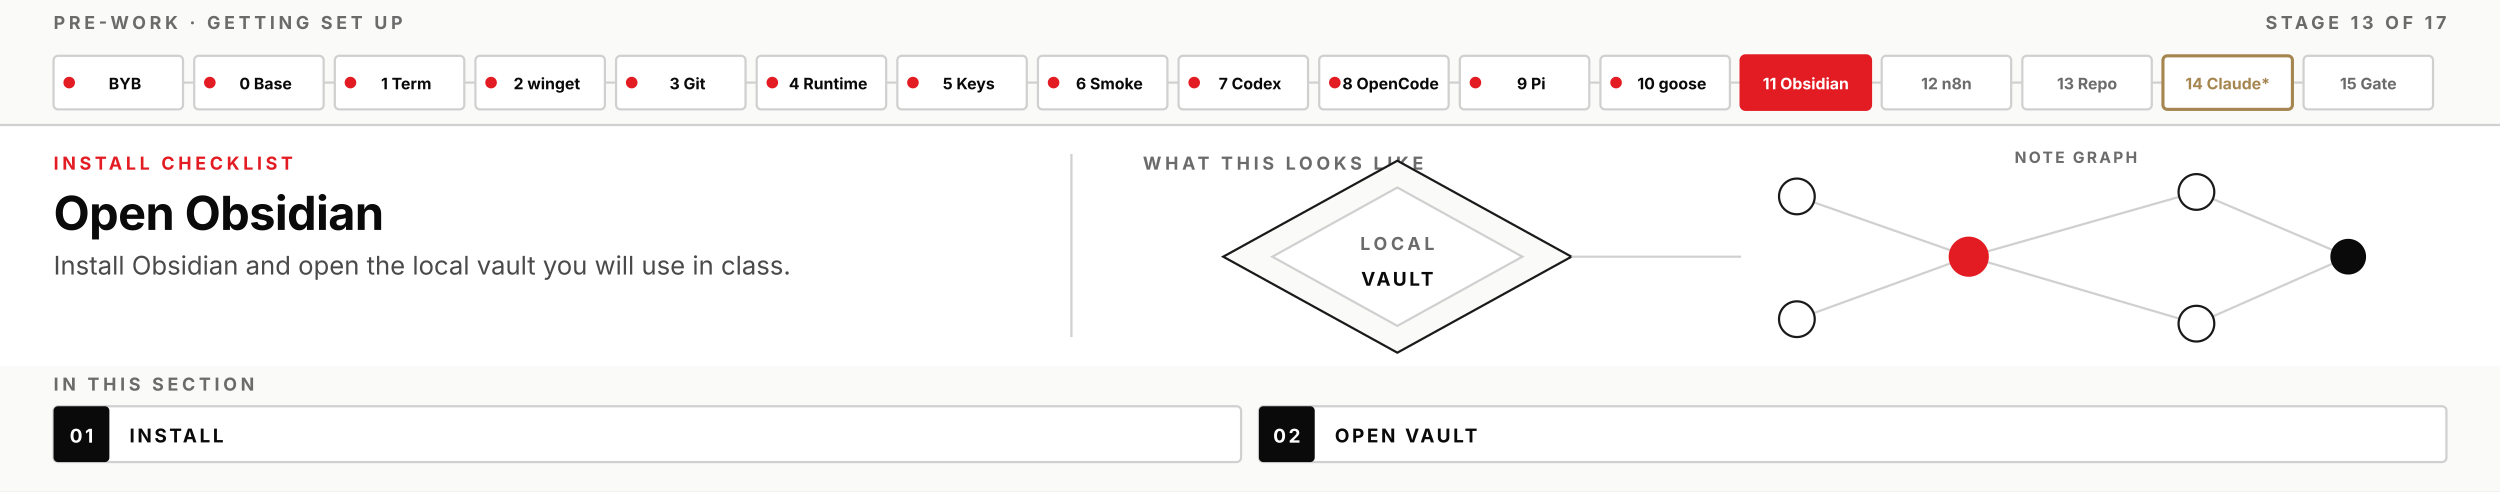
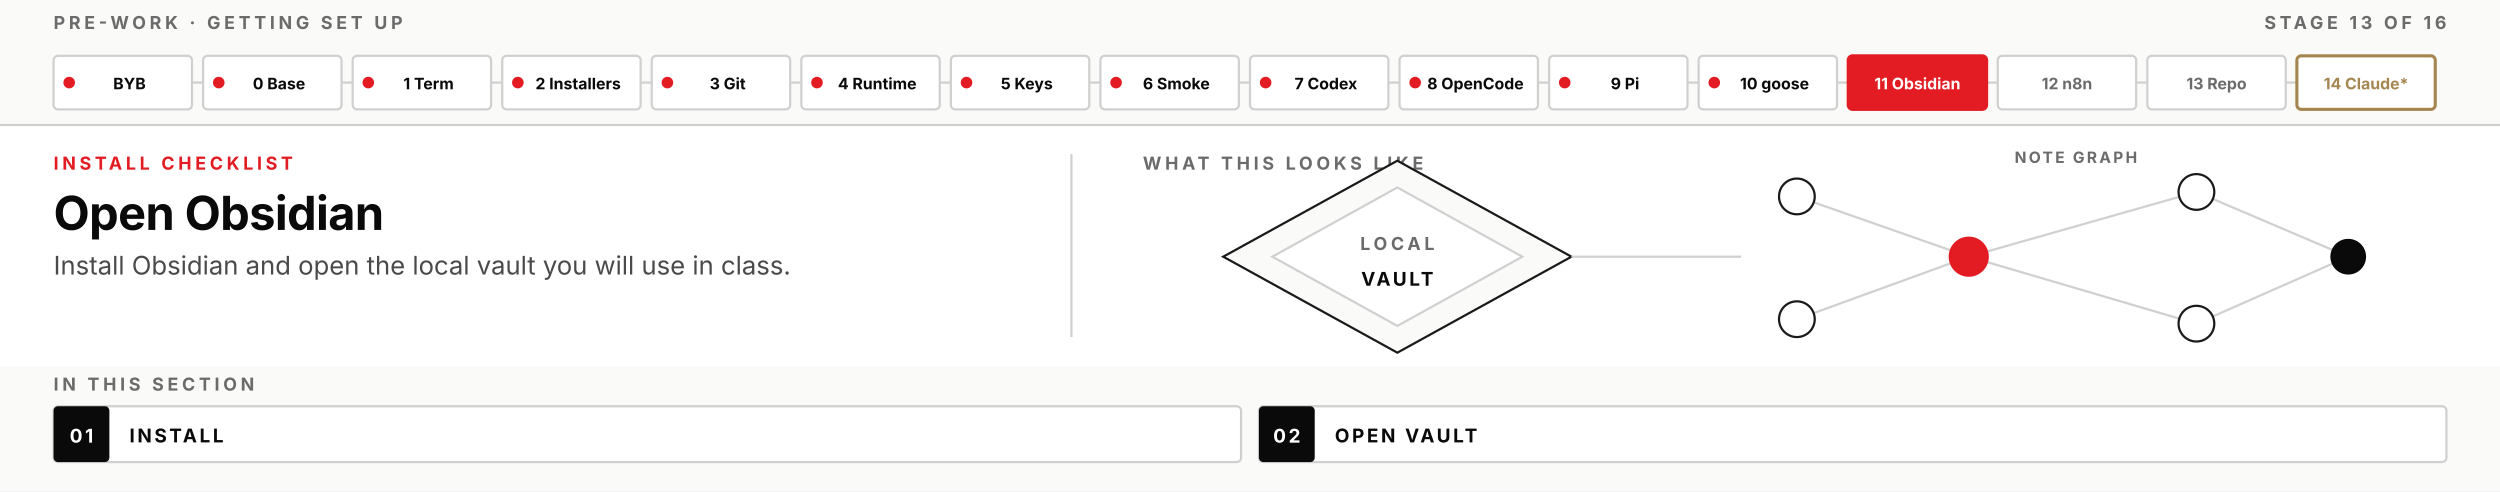
<svg xmlns="http://www.w3.org/2000/svg" viewBox="0 0 1120 220" role="img" aria-labelledby="title-install-pre-work-11-obsidian">
  <defs>
    <marker id="arrow" viewBox="0 0 8 8" refX="7" refY="4" markerWidth="6" markerHeight="6" orient="auto-start-reverse">
      <path d="M0 0 8 4 0 8Z" fill="#0A0A0A" />
    </marker>
    <marker id="arrow-red" viewBox="0 0 8 8" refX="7" refY="4" markerWidth="6" markerHeight="6" orient="auto-start-reverse">
      <path d="M0 0 8 4 0 8Z" fill="#E31C23" />
    </marker>
    <style>
      text { font-family: system-ui, "Inter", "Helvetica Neue", Arial, sans-serif; fill: #0A0A0A; }
      .micro { font-size: 8px; font-weight: 650; letter-spacing: 1.65px; }
      .tiny { font-size: 7px; font-weight: 650; letter-spacing: 1px; }
      .railtext { font-size: 7.1px; font-weight: 650; }
      .title { font-size: 21px; font-weight: 680; letter-spacing: -0.25px; }
      .purpose { font-size: 11.5px; font-weight: 430; fill: #4A4A4A; }
      .caption { font-size: 8.5px; font-weight: 650; letter-spacing: 1.15px; }
      .body { font-size: 9.5px; font-weight: 520; }
      .muted { fill: #6B6B6B; }
      .white { fill: #FFFFFF; }
      .red { fill: #E31C23; }
      .gold { fill: #A58650; }
      .line { fill: none; stroke: #0A0A0A; stroke-width: 1.35; vector-effect: non-scaling-stroke; }
      .hair { fill: none; stroke: #D0D0D0; stroke-width: 1; vector-effect: non-scaling-stroke; }
      .redline { fill: none; stroke: #E31C23; stroke-width: 1.4; vector-effect: non-scaling-stroke; }
      .goldline { fill: none; stroke: #A58650; stroke-width: 1.35; vector-effect: non-scaling-stroke; }
      .dash { stroke-dasharray: 5 4; }
    </style>
  </defs>
  <rect width="1120" height="220" fill="#FFFFFF" />
  <rect x="0" y="0" width="1120" height="56" fill="#FAFAF8" />
  <text x="24" y="13" class="micro muted">PRE-WORK · GETTING SET UP</text>
-   <text x="1096" y="13" class="micro muted" text-anchor="end">STAGE 13 OF 17</text>
-   <path d="M53 37H1061" class="hair" />
-   <rect x="24" y="25" width="58" height="24" rx="2" fill="#FFFFFF" stroke="#D0D0D0" stroke-width="1" />
+   <text x="1096" y="13" class="micro muted" text-anchor="end">STAGE 13 OF 16</text>
+   <path d="M55 37H1060" class="hair" />
+   <rect x="24" y="25" width="62" height="24" rx="2" fill="#FFFFFF" stroke="#D0D0D0" stroke-width="1" />
  <circle cx="31" cy="37" r="2.6" fill="#E31C23" />
-   <text x="56" y="40" class="railtext" text-anchor="middle">BYB</text>
-   <rect x="87" y="25" width="58" height="24" rx="2" fill="#FFFFFF" stroke="#D0D0D0" stroke-width="1" />
-   <circle cx="94" cy="37" r="2.6" fill="#E31C23" />
-   <text x="119" y="40" class="railtext" text-anchor="middle">0 Base</text>
-   <rect x="150" y="25" width="58" height="24" rx="2" fill="#FFFFFF" stroke="#D0D0D0" stroke-width="1" />
-   <circle cx="157" cy="37" r="2.6" fill="#E31C23" />
-   <text x="182" y="40" class="railtext" text-anchor="middle">1 Term</text>
-   <rect x="213" y="25" width="58" height="24" rx="2" fill="#FFFFFF" stroke="#D0D0D0" stroke-width="1" />
-   <circle cx="220" cy="37" r="2.6" fill="#E31C23" />
-   <text x="245" y="40" class="railtext" text-anchor="middle">2 winget</text>
-   <rect x="276" y="25" width="58" height="24" rx="2" fill="#FFFFFF" stroke="#D0D0D0" stroke-width="1" />
-   <circle cx="283" cy="37" r="2.6" fill="#E31C23" />
-   <text x="308" y="40" class="railtext" text-anchor="middle">3 Git</text>
-   <rect x="339" y="25" width="58" height="24" rx="2" fill="#FFFFFF" stroke="#D0D0D0" stroke-width="1" />
-   <circle cx="346" cy="37" r="2.6" fill="#E31C23" />
-   <text x="371" y="40" class="railtext" text-anchor="middle">4 Runtime</text>
-   <rect x="402" y="25" width="58" height="24" rx="2" fill="#FFFFFF" stroke="#D0D0D0" stroke-width="1" />
-   <circle cx="409" cy="37" r="2.6" fill="#E31C23" />
-   <text x="434" y="40" class="railtext" text-anchor="middle">5 Keys</text>
-   <rect x="465" y="25" width="58" height="24" rx="2" fill="#FFFFFF" stroke="#D0D0D0" stroke-width="1" />
-   <circle cx="472" cy="37" r="2.6" fill="#E31C23" />
-   <text x="497" y="40" class="railtext" text-anchor="middle">6 Smoke</text>
-   <rect x="528" y="25" width="58" height="24" rx="2" fill="#FFFFFF" stroke="#D0D0D0" stroke-width="1" />
-   <circle cx="535" cy="37" r="2.6" fill="#E31C23" />
-   <text x="560" y="40" class="railtext" text-anchor="middle">7 Codex</text>
-   <rect x="591" y="25" width="58" height="24" rx="2" fill="#FFFFFF" stroke="#D0D0D0" stroke-width="1" />
-   <circle cx="598" cy="37" r="2.6" fill="#E31C23" />
-   <text x="623" y="40" class="railtext" text-anchor="middle">8 OpenCode</text>
-   <rect x="654" y="25" width="58" height="24" rx="2" fill="#FFFFFF" stroke="#D0D0D0" stroke-width="1" />
-   <circle cx="661" cy="37" r="2.6" fill="#E31C23" />
-   <text x="686" y="40" class="railtext" text-anchor="middle">9 Pi</text>
-   <rect x="717" y="25" width="58" height="24" rx="2" fill="#FFFFFF" stroke="#D0D0D0" stroke-width="1" />
-   <circle cx="724" cy="37" r="2.6" fill="#E31C23" />
-   <text x="749" y="40" class="railtext" text-anchor="middle">10 goose</text>
-   <rect x="780" y="25" width="58" height="24" rx="2" fill="#E31C23" stroke="#E31C23" stroke-width="1.4" />
-   <text x="809" y="40" class="railtext white" text-anchor="middle">11 Obsidian</text>
-   <rect x="843" y="25" width="58" height="24" rx="2" fill="#FFFFFF" stroke="#D0D0D0" stroke-width="1" />
-   <text x="872" y="40" class="railtext muted" text-anchor="middle">12 n8n</text>
-   <rect x="906" y="25" width="58" height="24" rx="2" fill="#FFFFFF" stroke="#D0D0D0" stroke-width="1" />
-   <text x="935" y="40" class="railtext muted" text-anchor="middle">13 Repo</text>
-   <rect x="969" y="25" width="58" height="24" rx="2" fill="#FFFFFF" stroke="#A58650" stroke-width="1.4" />
-   <text x="998" y="40" class="railtext gold" text-anchor="middle">14 Claude*</text>
-   <rect x="1032" y="25" width="58" height="24" rx="2" fill="#FFFFFF" stroke="#D0D0D0" stroke-width="1" />
-   <text x="1061" y="40" class="railtext muted" text-anchor="middle">15 Gate</text>
+   <text x="58" y="40" class="railtext" text-anchor="middle">BYB</text>
+   <rect x="91" y="25" width="62" height="24" rx="2" fill="#FFFFFF" stroke="#D0D0D0" stroke-width="1" />
+   <circle cx="98" cy="37" r="2.6" fill="#E31C23" />
+   <text x="125" y="40" class="railtext" text-anchor="middle">0 Base</text>
+   <rect x="158" y="25" width="62" height="24" rx="2" fill="#FFFFFF" stroke="#D0D0D0" stroke-width="1" />
+   <circle cx="165" cy="37" r="2.6" fill="#E31C23" />
+   <text x="192" y="40" class="railtext" text-anchor="middle">1 Term</text>
+   <rect x="225" y="25" width="62" height="24" rx="2" fill="#FFFFFF" stroke="#D0D0D0" stroke-width="1" />
+   <circle cx="232" cy="37" r="2.6" fill="#E31C23" />
+   <text x="259" y="40" class="railtext" text-anchor="middle">2 Installers</text>
+   <rect x="292" y="25" width="62" height="24" rx="2" fill="#FFFFFF" stroke="#D0D0D0" stroke-width="1" />
+   <circle cx="299" cy="37" r="2.6" fill="#E31C23" />
+   <text x="326" y="40" class="railtext" text-anchor="middle">3 Git</text>
+   <rect x="359" y="25" width="62" height="24" rx="2" fill="#FFFFFF" stroke="#D0D0D0" stroke-width="1" />
+   <circle cx="366" cy="37" r="2.6" fill="#E31C23" />
+   <text x="393" y="40" class="railtext" text-anchor="middle">4 Runtime</text>
+   <rect x="426" y="25" width="62" height="24" rx="2" fill="#FFFFFF" stroke="#D0D0D0" stroke-width="1" />
+   <circle cx="433" cy="37" r="2.6" fill="#E31C23" />
+   <text x="460" y="40" class="railtext" text-anchor="middle">5 Keys</text>
+   <rect x="493" y="25" width="62" height="24" rx="2" fill="#FFFFFF" stroke="#D0D0D0" stroke-width="1" />
+   <circle cx="500" cy="37" r="2.6" fill="#E31C23" />
+   <text x="527" y="40" class="railtext" text-anchor="middle">6 Smoke</text>
+   <rect x="560" y="25" width="62" height="24" rx="2" fill="#FFFFFF" stroke="#D0D0D0" stroke-width="1" />
+   <circle cx="567" cy="37" r="2.6" fill="#E31C23" />
+   <text x="594" y="40" class="railtext" text-anchor="middle">7 Codex</text>
+   <rect x="627" y="25" width="62" height="24" rx="2" fill="#FFFFFF" stroke="#D0D0D0" stroke-width="1" />
+   <circle cx="634" cy="37" r="2.6" fill="#E31C23" />
+   <text x="661" y="40" class="railtext" text-anchor="middle">8 OpenCode</text>
+   <rect x="694" y="25" width="62" height="24" rx="2" fill="#FFFFFF" stroke="#D0D0D0" stroke-width="1" />
+   <circle cx="701" cy="37" r="2.6" fill="#E31C23" />
+   <text x="728" y="40" class="railtext" text-anchor="middle">9 Pi</text>
+   <rect x="761" y="25" width="62" height="24" rx="2" fill="#FFFFFF" stroke="#D0D0D0" stroke-width="1" />
+   <circle cx="768" cy="37" r="2.6" fill="#E31C23" />
+   <text x="795" y="40" class="railtext" text-anchor="middle">10 goose</text>
+   <rect x="828" y="25" width="62" height="24" rx="2" fill="#E31C23" stroke="#E31C23" stroke-width="1.4" />
+   <text x="859" y="40" class="railtext white" text-anchor="middle">11 Obsidian</text>
+   <rect x="895" y="25" width="62" height="24" rx="2" fill="#FFFFFF" stroke="#D0D0D0" stroke-width="1" />
+   <text x="926" y="40" class="railtext muted" text-anchor="middle">12 n8n</text>
+   <rect x="962" y="25" width="62" height="24" rx="2" fill="#FFFFFF" stroke="#D0D0D0" stroke-width="1" />
+   <text x="993" y="40" class="railtext muted" text-anchor="middle">13 Repo</text>
+   <rect x="1029" y="25" width="62" height="24" rx="2" fill="#FFFFFF" stroke="#A58650" stroke-width="1.4" />
+   <text x="1060" y="40" class="railtext gold" text-anchor="middle">14 Claude*</text>
  <path d="M0 56H1120" class="hair" />
  <text x="24" y="76" class="micro red">INSTALL CHECKLIST</text>
  <text x="24" y="103" class="title">Open Obsidian</text>
  <text x="24" y="123" class="purpose">Install Obsidian and open the local vault you will use in class.</text>
  <path d="M480 69V151" class="hair" />
  <text x="512" y="76" class="micro muted">WHAT THIS LOOKS LIKE</text>
  <g aria-label="Obsidian vault diamond and note graph">
    <path d="M626 72L704 115 626 158 548 115Z" fill="#FAFAF8" stroke="#1A1A1A" />
    <path d="M626 84L682 115 626 146 570 115Z" fill="#FFFFFF" stroke="#D0D0D0" />
    <text x="626" y="112" class="micro muted" text-anchor="middle">LOCAL</text>
    <text x="626" y="128" class="caption" text-anchor="middle">VAULT</text>
    <path d="M704 115H780M805 88L882 115 805 143M882 115L984 86M882 115L984 145M984 86L1052 115M984 145L1052 115" class="hair" />
    <circle cx="805" cy="88" r="8" fill="#FFFFFF" stroke="#1A1A1A" />
    <circle cx="805" cy="143" r="8" fill="#FFFFFF" stroke="#1A1A1A" />
    <circle cx="882" cy="115" r="9" fill="#E31C23" />
    <circle cx="984" cy="86" r="8" fill="#FFFFFF" stroke="#1A1A1A" />
    <circle cx="984" cy="145" r="8" fill="#FFFFFF" stroke="#1A1A1A" />
    <circle cx="1052" cy="115" r="8" fill="#0A0A0A" />
    <text x="930" y="73" class="tiny muted" text-anchor="middle">NOTE GRAPH</text>
  </g>
  <rect x="0" y="164" width="1120" height="56" fill="#FAFAF8" />
  <text x="24" y="175" class="micro muted">IN THIS SECTION</text>
  <rect x="24.00" y="182" width="532.00" height="25" rx="2" fill="#FFFFFF" stroke="#D0D0D0" />
  <rect x="24.00" y="182" width="25" height="25" rx="2" fill="#0A0A0A" />
  <text x="36.50" y="198.3" class="caption white" text-anchor="middle">01</text>
  <text x="58.00" y="198.2" class="caption">INSTALL</text>
  <rect x="564.00" y="182" width="532.00" height="25" rx="2" fill="#FFFFFF" stroke="#D0D0D0" />
  <rect x="564.00" y="182" width="25" height="25" rx="2" fill="#0A0A0A" />
  <text x="576.50" y="198.3" class="caption white" text-anchor="middle">02</text>
  <text x="598.00" y="198.2" class="caption">OPEN VAULT</text>
</svg>
